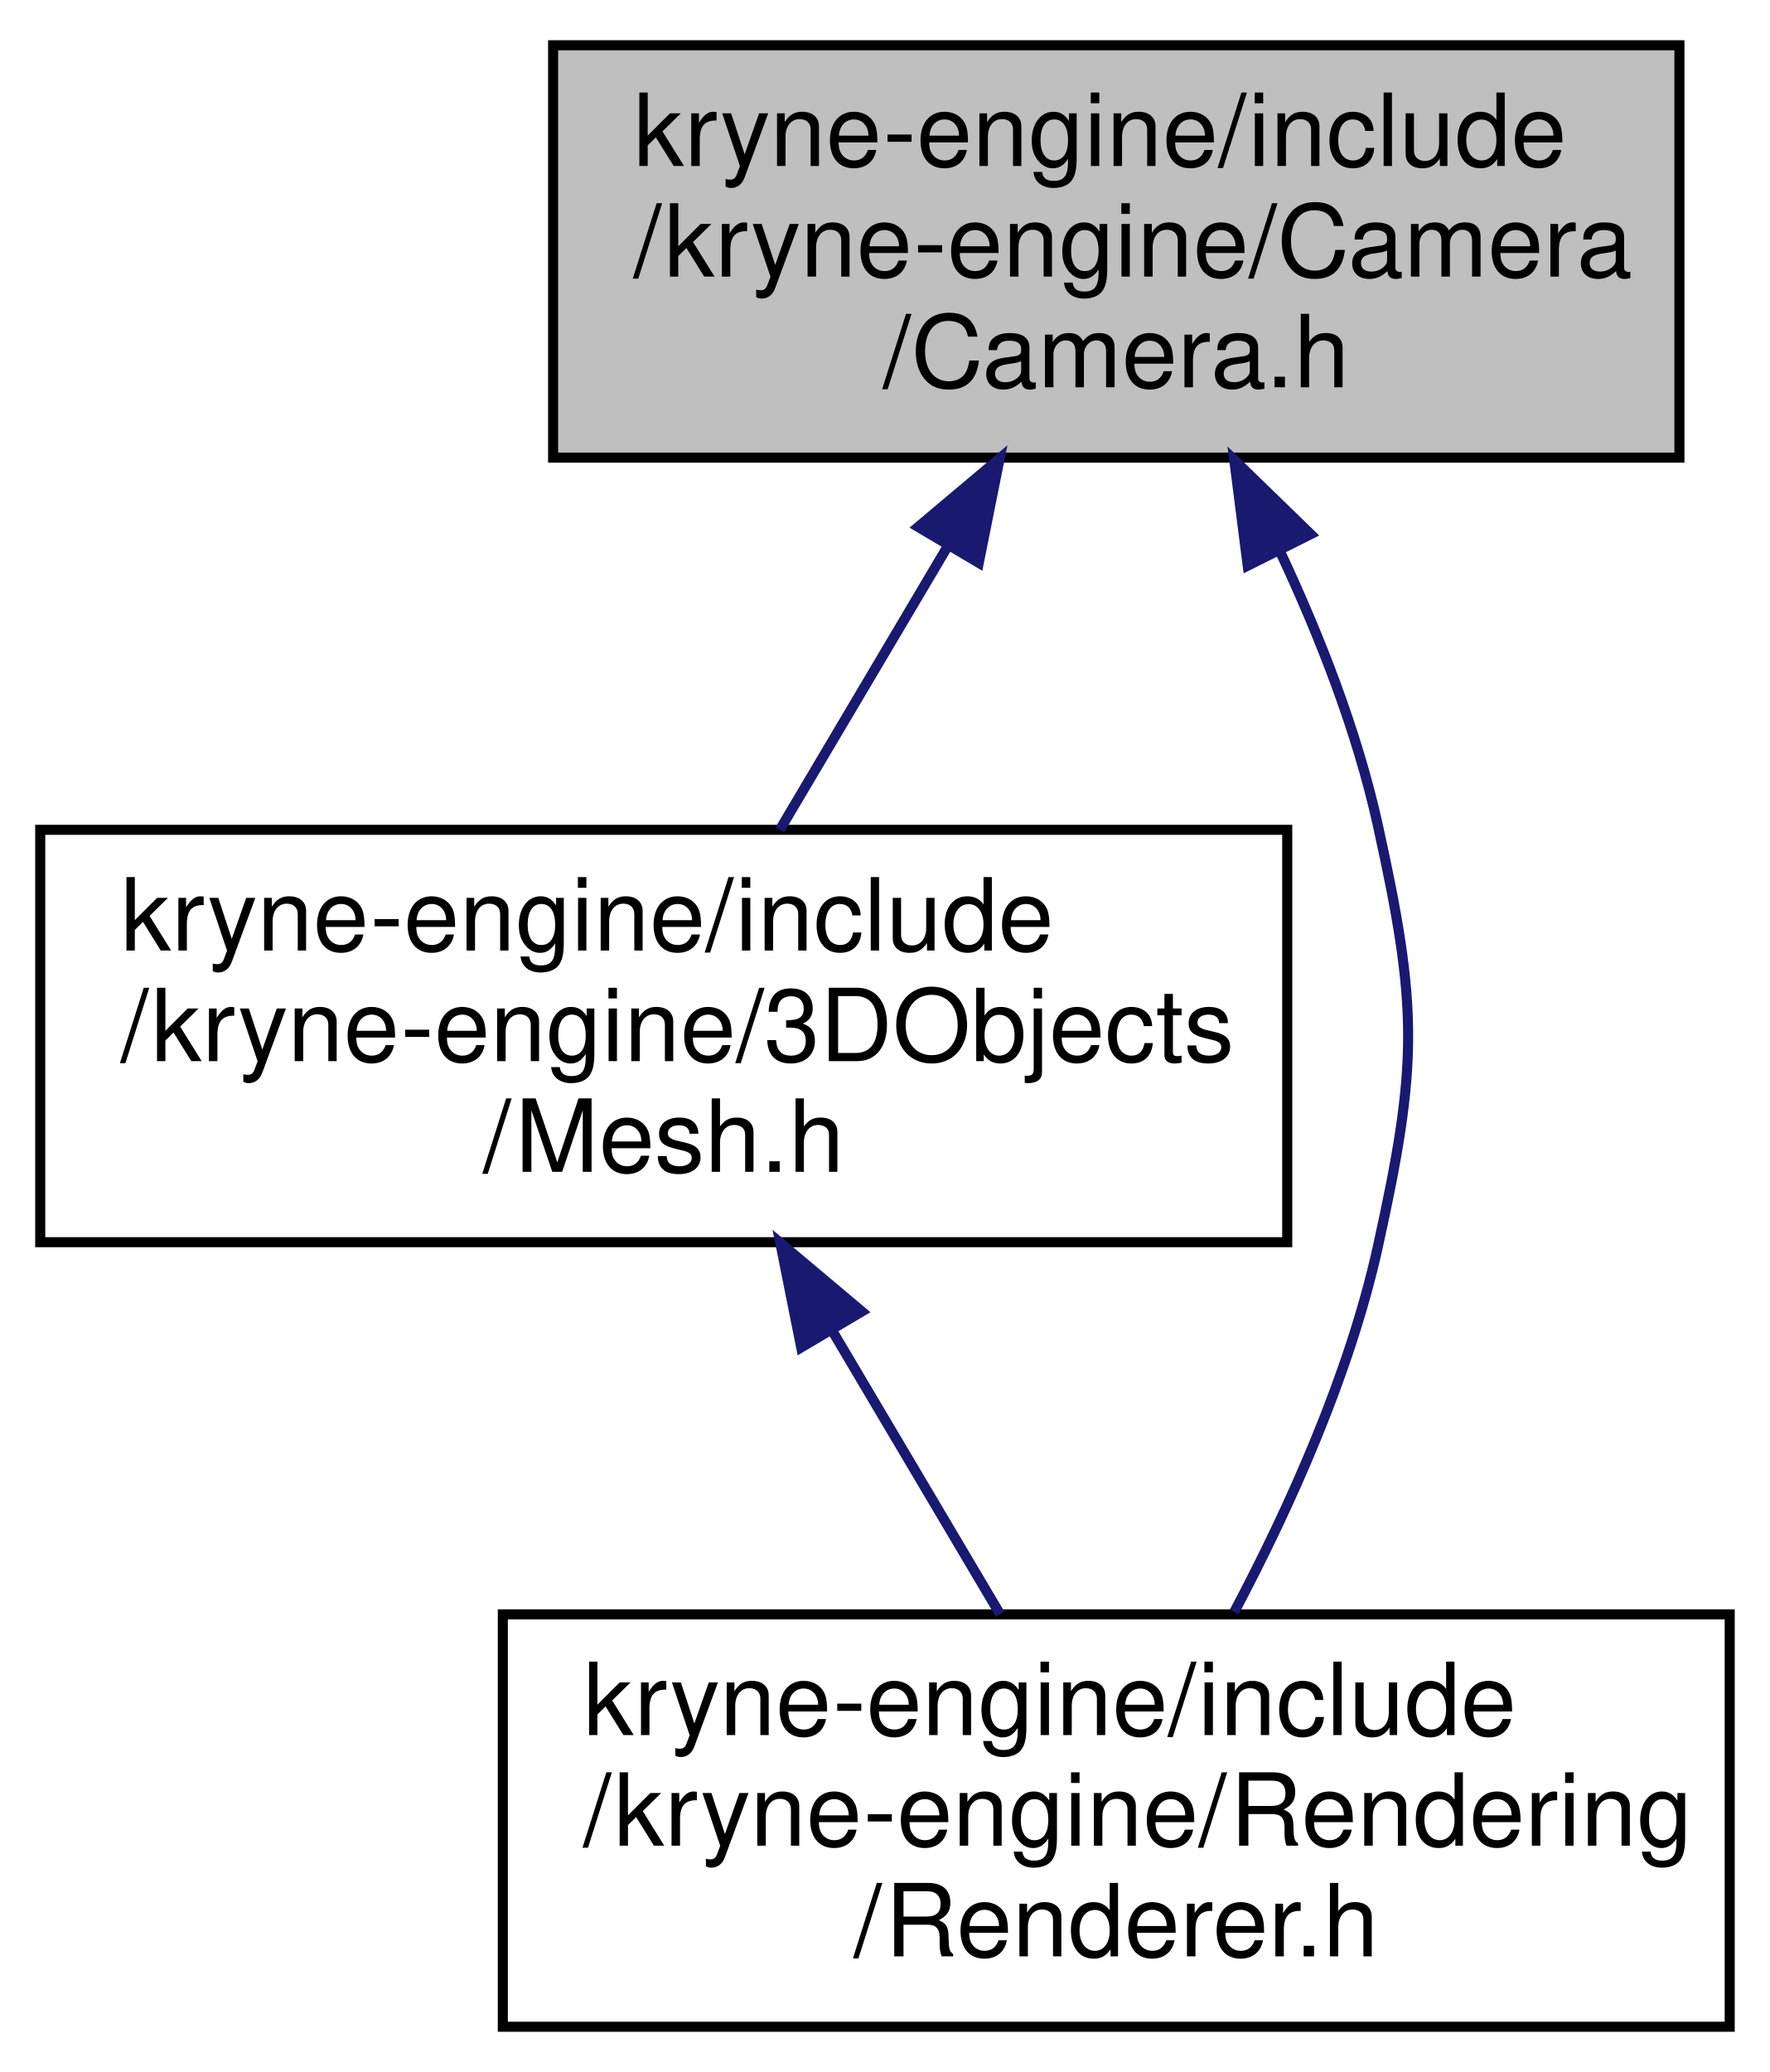
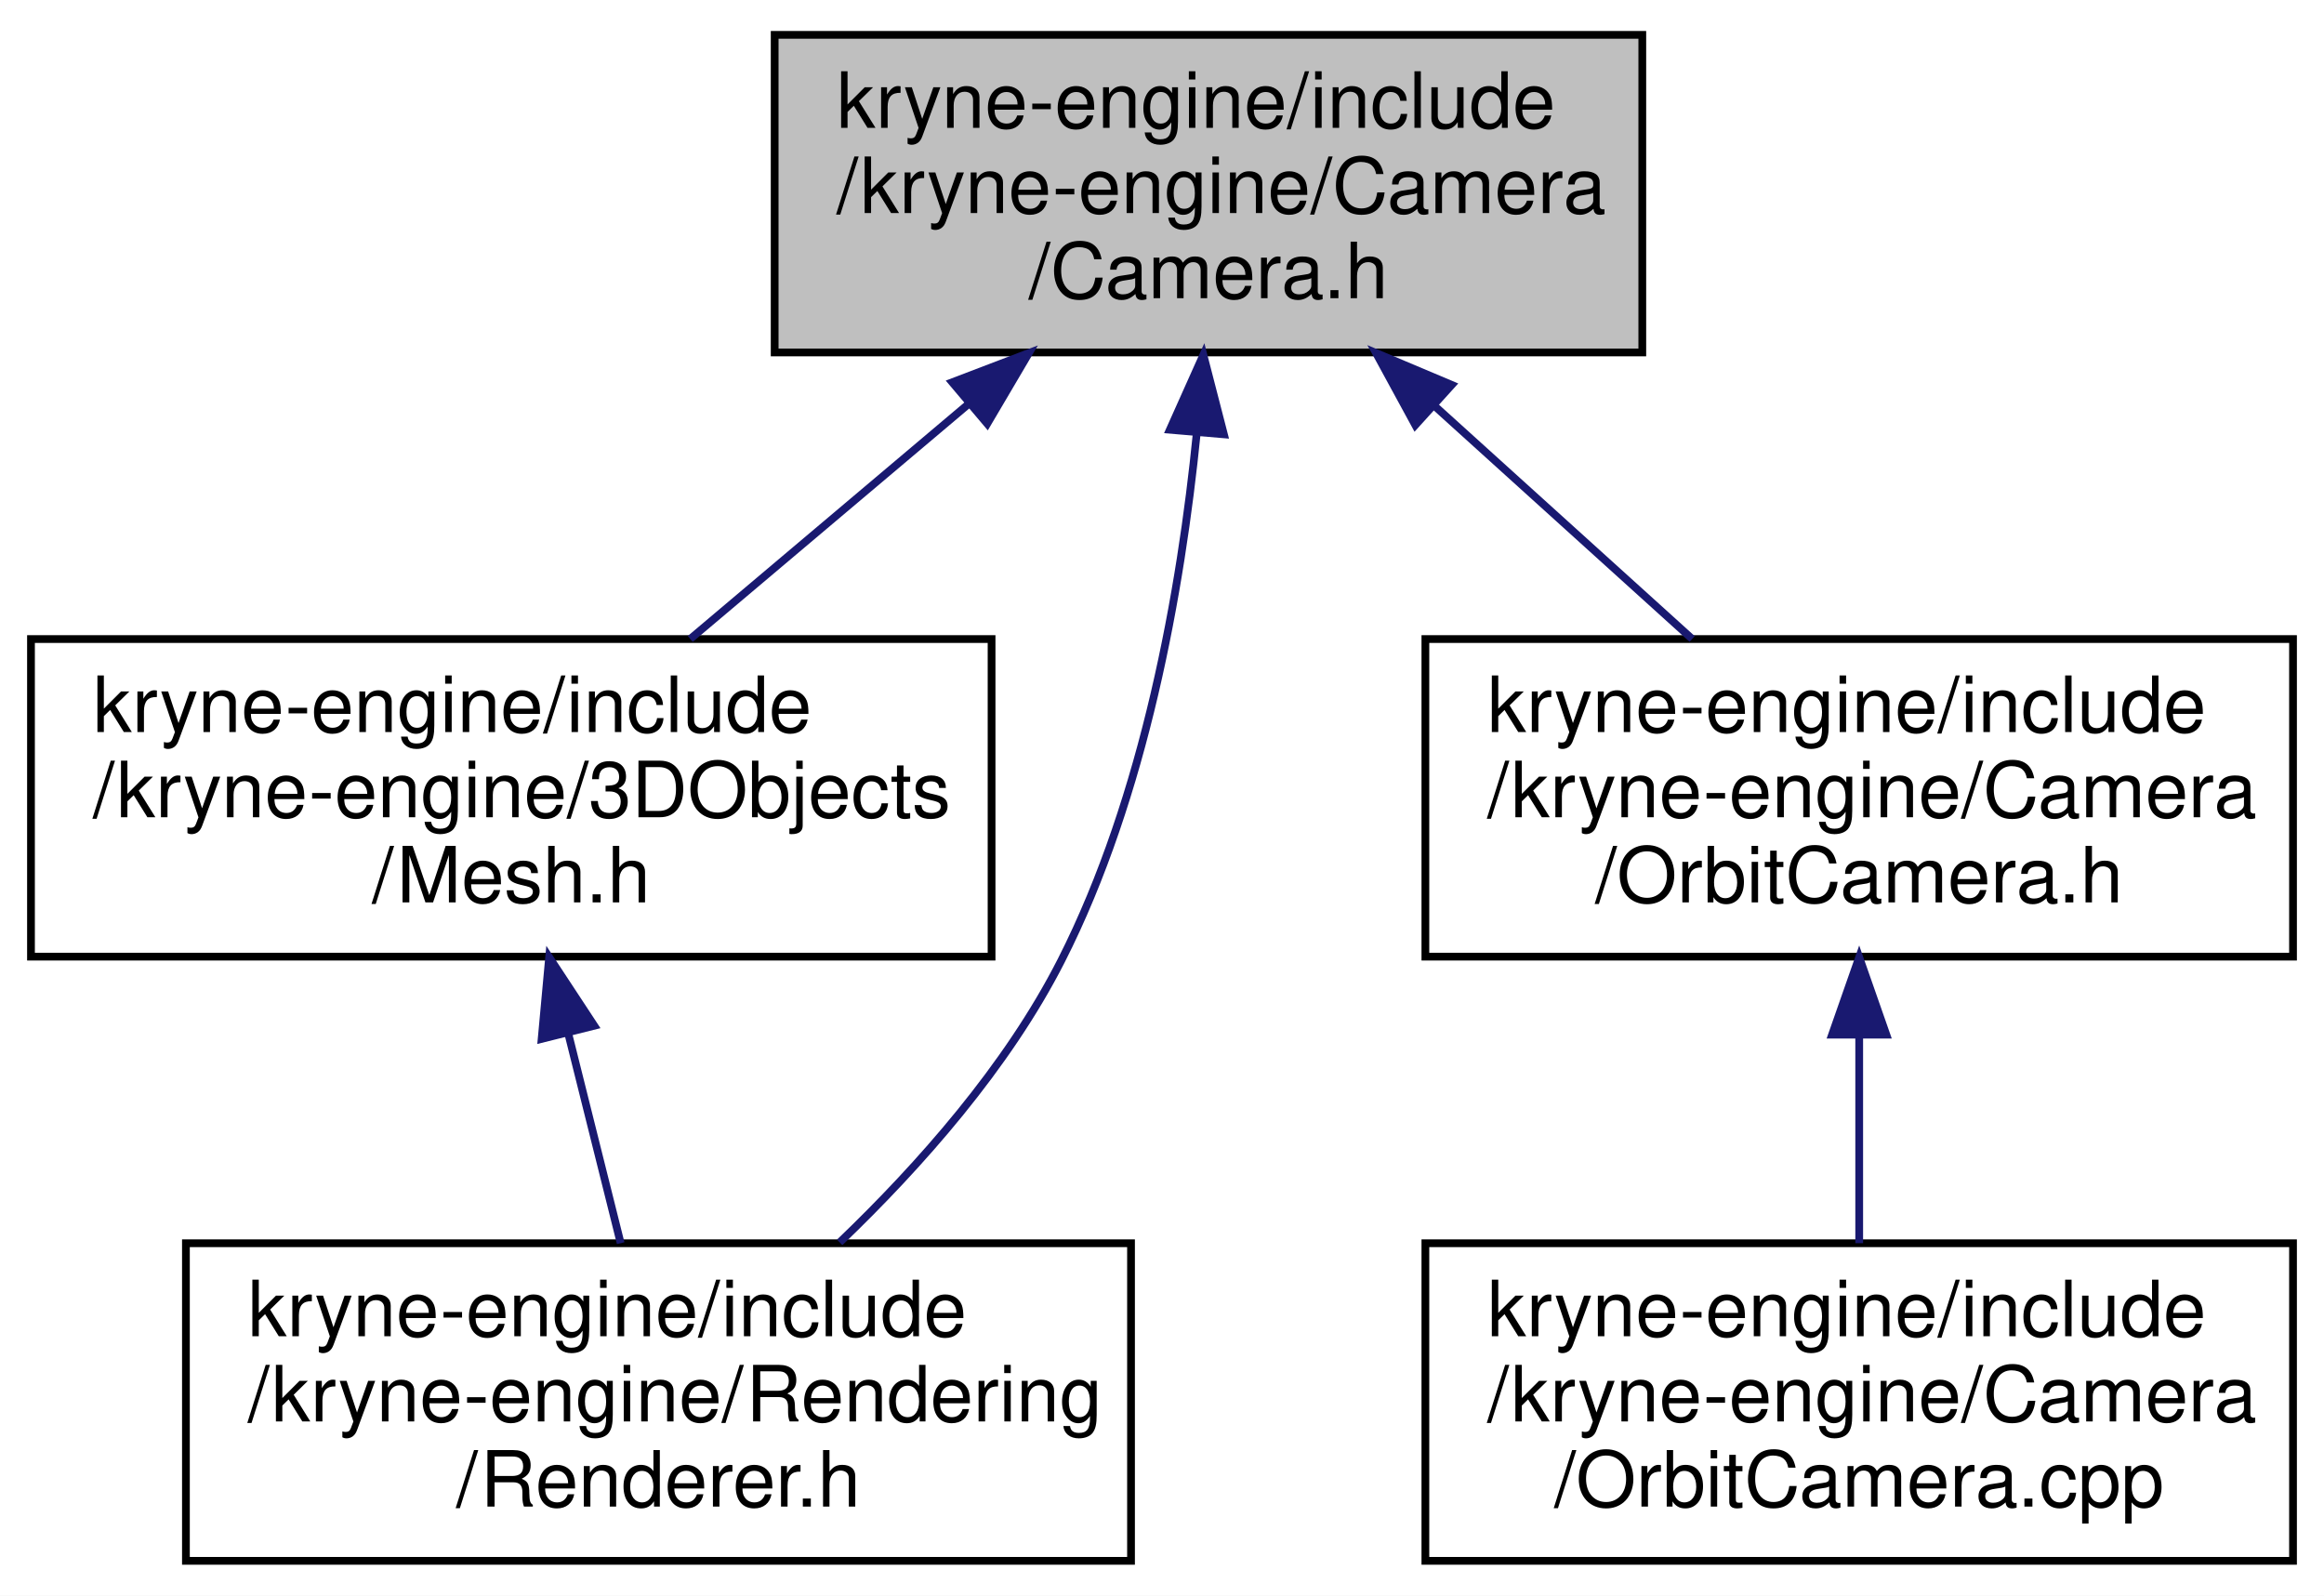
- <svg xmlns="http://www.w3.org/2000/svg" xmlns:xlink="http://www.w3.org/1999/xlink" width="176pt" height="206pt" viewBox="0.00 0.00 176.00 206.00">
+ <svg xmlns="http://www.w3.org/2000/svg" xmlns:xlink="http://www.w3.org/1999/xlink" width="300pt" height="206pt" viewBox="0.00 0.00 300.00 206.00">
  <g id="graph0" class="graph" transform="scale(1 1) rotate(0) translate(4 202)">
-     <polygon fill="white" stroke="transparent" points="-4,4 -4,-202 172,-202 172,4 -4,4" />
+     <polygon fill="white" stroke="transparent" points="-4,4 -4,-202 296,-202 296,4 -4,4" />
    <g id="node1" class="node">
      <g id="a_node1">
        <a xlink:title=" ">
-           <polygon fill="#bfbfbf" stroke="black" points="51,-156.5 51,-197.5 163,-197.5 163,-156.5 51,-156.5" />
-           <text text-anchor="start" x="59" y="-185.5" font-family="Helvetica,sans-Serif" font-size="10.00">kryne-engine/include</text>
-           <text text-anchor="start" x="59" y="-174.5" font-family="Helvetica,sans-Serif" font-size="10.00">/kryne-engine/Camera</text>
-           <text text-anchor="middle" x="107" y="-163.5" font-family="Helvetica,sans-Serif" font-size="10.00">/Camera.h</text>
+           <polygon fill="#bfbfbf" stroke="black" points="96,-156.5 96,-197.5 208,-197.5 208,-156.5 96,-156.5" />
+           <text text-anchor="start" x="104" y="-185.5" font-family="Helvetica,sans-Serif" font-size="10.00">kryne-engine/include</text>
+           <text text-anchor="start" x="104" y="-174.5" font-family="Helvetica,sans-Serif" font-size="10.00">/kryne-engine/Camera</text>
+           <text text-anchor="middle" x="152" y="-163.5" font-family="Helvetica,sans-Serif" font-size="10.00">/Camera.h</text>
        </a>
      </g>
    </g>
    <g id="node2" class="node">
      <g id="a_node2">
        <a xlink:href="_mesh_8h.html" target="_top" xlink:title=" ">
          <polygon fill="white" stroke="black" points="0,-78.5 0,-119.5 124,-119.5 124,-78.5 0,-78.5" />
          <text text-anchor="start" x="8" y="-107.5" font-family="Helvetica,sans-Serif" font-size="10.00">kryne-engine/include</text>
          <text text-anchor="start" x="8" y="-96.5" font-family="Helvetica,sans-Serif" font-size="10.00">/kryne-engine/3DObjects</text>
          <text text-anchor="middle" x="62" y="-85.5" font-family="Helvetica,sans-Serif" font-size="10.00">/Mesh.h</text>
        </a>
      </g>
    </g>
    <g id="edge1" class="edge">
-       <path fill="none" stroke="midnightblue" d="M90.28,-147.76C84.71,-138.35 78.64,-128.1 73.55,-119.51" />
-       <polygon fill="midnightblue" stroke="midnightblue" points="87.3,-149.61 95.41,-156.43 93.33,-146.04 87.3,-149.61" />
+       <path fill="none" stroke="midnightblue" d="M120.95,-149.78C109.18,-139.84 96.01,-128.72 85.1,-119.51" />
+       <polygon fill="midnightblue" stroke="midnightblue" points="118.92,-152.65 128.82,-156.43 123.44,-147.3 118.92,-152.65" />
    </g>
    <g id="node3" class="node">
      <g id="a_node3">
        <a xlink:href="_renderer_8h.html" target="_top" xlink:title=" ">
-           <polygon fill="white" stroke="black" points="46,-0.5 46,-41.5 168,-41.5 168,-0.5 46,-0.5" />
-           <text text-anchor="start" x="54" y="-29.5" font-family="Helvetica,sans-Serif" font-size="10.00">kryne-engine/include</text>
-           <text text-anchor="start" x="54" y="-18.5" font-family="Helvetica,sans-Serif" font-size="10.00">/kryne-engine/Rendering</text>
-           <text text-anchor="middle" x="107" y="-7.5" font-family="Helvetica,sans-Serif" font-size="10.00">/Renderer.h</text>
+           <polygon fill="white" stroke="black" points="20,-0.5 20,-41.5 142,-41.5 142,-0.5 20,-0.5" />
+           <text text-anchor="start" x="28" y="-29.5" font-family="Helvetica,sans-Serif" font-size="10.00">kryne-engine/include</text>
+           <text text-anchor="start" x="28" y="-18.5" font-family="Helvetica,sans-Serif" font-size="10.00">/kryne-engine/Rendering</text>
+           <text text-anchor="middle" x="81" y="-7.5" font-family="Helvetica,sans-Serif" font-size="10.00">/Renderer.h</text>
+         </a>
+       </g>
+     </g>
+     <g id="edge5" class="edge">
+       <path fill="none" stroke="midnightblue" d="M150.48,-146.02C148.46,-125.87 143.78,-99.22 133,-78 126.03,-64.28 114.7,-51.49 104.39,-41.61" />
+       <polygon fill="midnightblue" stroke="midnightblue" points="147.01,-146.52 151.34,-156.19 153.99,-145.93 147.01,-146.52" />
+     </g>
+     <g id="node4" class="node">
+       <g id="a_node4">
+         <a xlink:href="_orbit_camera_8h.html" target="_top" xlink:title=" ">
+           <polygon fill="white" stroke="black" points="180,-78.5 180,-119.5 292,-119.5 292,-78.5 180,-78.5" />
+           <text text-anchor="start" x="188" y="-107.5" font-family="Helvetica,sans-Serif" font-size="10.00">kryne-engine/include</text>
+           <text text-anchor="start" x="188" y="-96.5" font-family="Helvetica,sans-Serif" font-size="10.00">/kryne-engine/Camera</text>
+           <text text-anchor="middle" x="236" y="-85.5" font-family="Helvetica,sans-Serif" font-size="10.00">/OrbitCamera.h</text>
        </a>
      </g>
    </g>
    <g id="edge3" class="edge">
-       <path fill="none" stroke="midnightblue" d="M123.28,-147.18C127.27,-138.69 130.97,-129.2 133,-120 137.03,-101.77 137.03,-96.23 133,-78 130.2,-65.34 124.24,-52.13 118.73,-41.73" />
-       <polygon fill="midnightblue" stroke="midnightblue" points="120.07,-145.76 118.73,-156.27 126.33,-148.89 120.07,-145.76" />
+       <path fill="none" stroke="midnightblue" d="M181.3,-149.49C192.2,-139.63 204.36,-128.63 214.44,-119.51" />
+       <polygon fill="midnightblue" stroke="midnightblue" points="178.7,-147.12 173.63,-156.43 183.4,-152.31 178.7,-147.12" />
    </g>
    <g id="edge2" class="edge">
-       <path fill="none" stroke="midnightblue" d="M78.72,-69.76C84.29,-60.35 90.36,-50.1 95.45,-41.51" />
-       <polygon fill="midnightblue" stroke="midnightblue" points="75.67,-68.04 73.59,-78.43 81.7,-71.61 75.67,-68.04" />
+       <path fill="none" stroke="midnightblue" d="M69.35,-68.59C71.62,-59.51 74.06,-49.74 76.12,-41.51" />
+       <polygon fill="midnightblue" stroke="midnightblue" points="65.92,-67.88 66.89,-78.43 72.71,-69.58 65.92,-67.88" />
+     </g>
+     <g id="node5" class="node">
+       <g id="a_node5">
+         <a xlink:href="_orbit_camera_8cpp.html" target="_top" xlink:title=" ">
+           <polygon fill="white" stroke="black" points="180,-0.5 180,-41.5 292,-41.5 292,-0.5 180,-0.5" />
+           <text text-anchor="start" x="188" y="-29.5" font-family="Helvetica,sans-Serif" font-size="10.00">kryne-engine/include</text>
+           <text text-anchor="start" x="188" y="-18.5" font-family="Helvetica,sans-Serif" font-size="10.00">/kryne-engine/Camera</text>
+           <text text-anchor="middle" x="236" y="-7.5" font-family="Helvetica,sans-Serif" font-size="10.00">/OrbitCamera.cpp</text>
+         </a>
+       </g>
+     </g>
+     <g id="edge4" class="edge">
+       <path fill="none" stroke="midnightblue" d="M236,-68.3C236,-59.3 236,-49.65 236,-41.51" />
+       <polygon fill="midnightblue" stroke="midnightblue" points="232.5,-68.43 236,-78.43 239.5,-68.43 232.5,-68.43" />
    </g>
  </g>
</svg>
